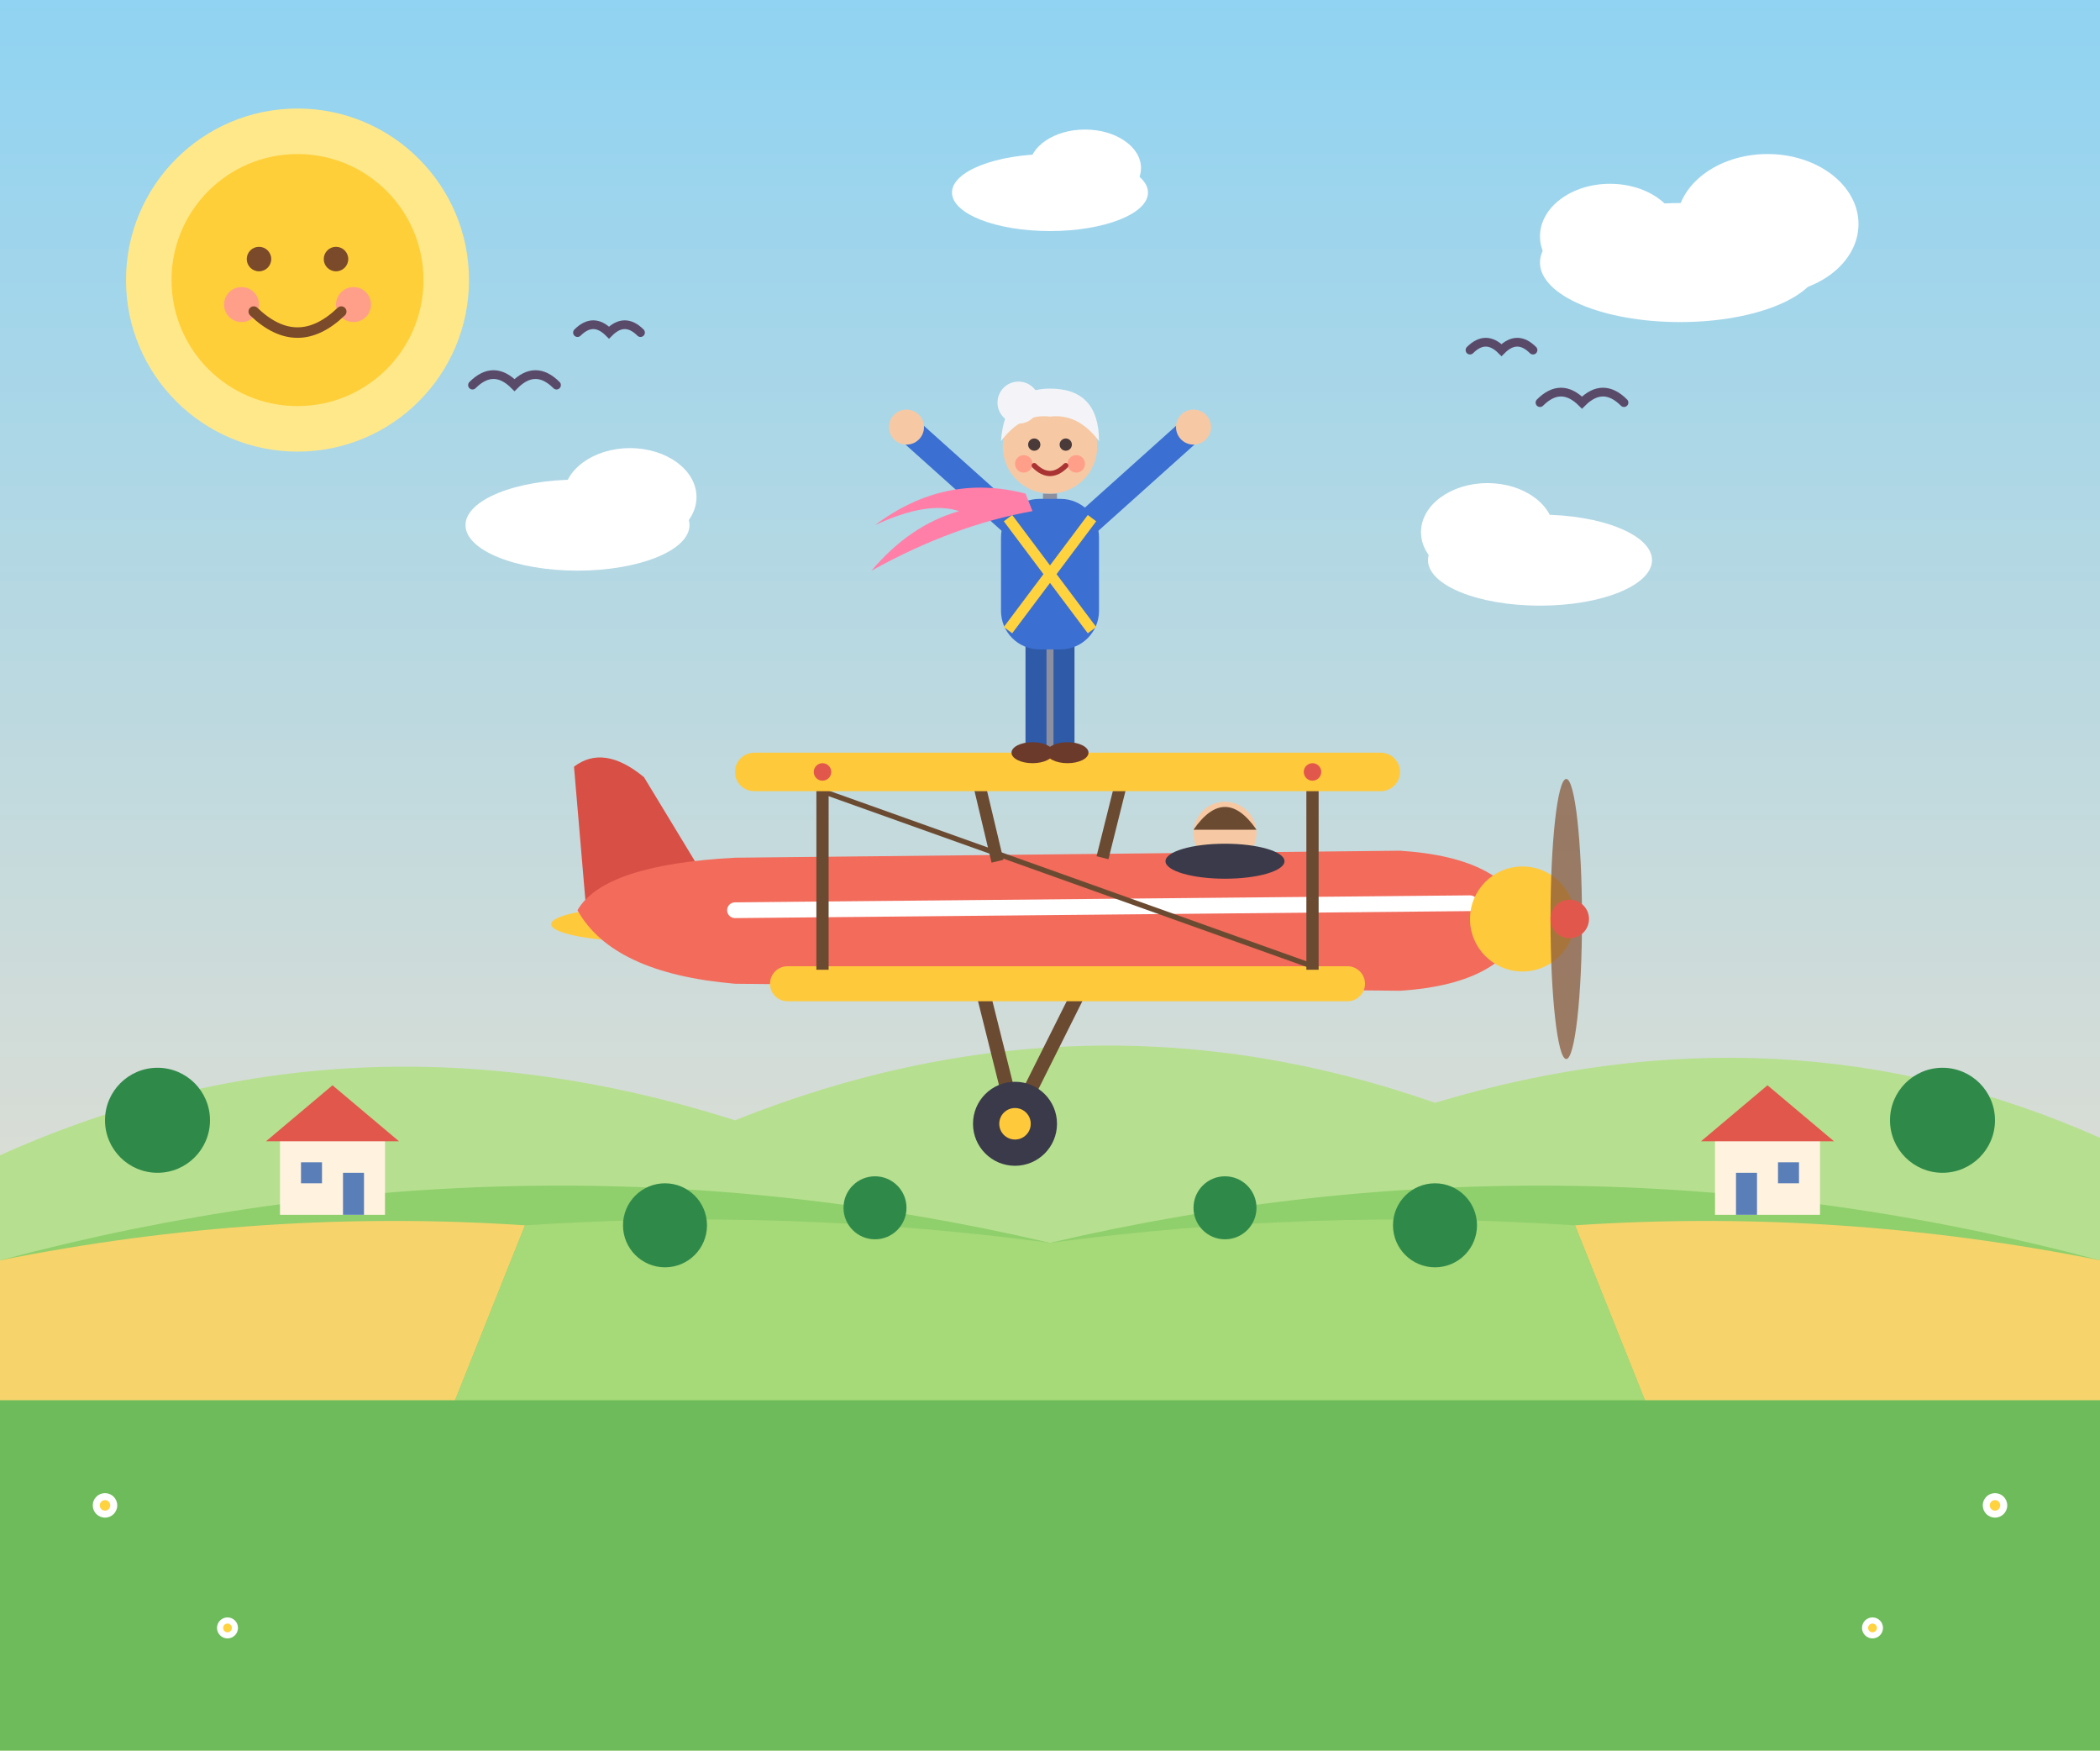
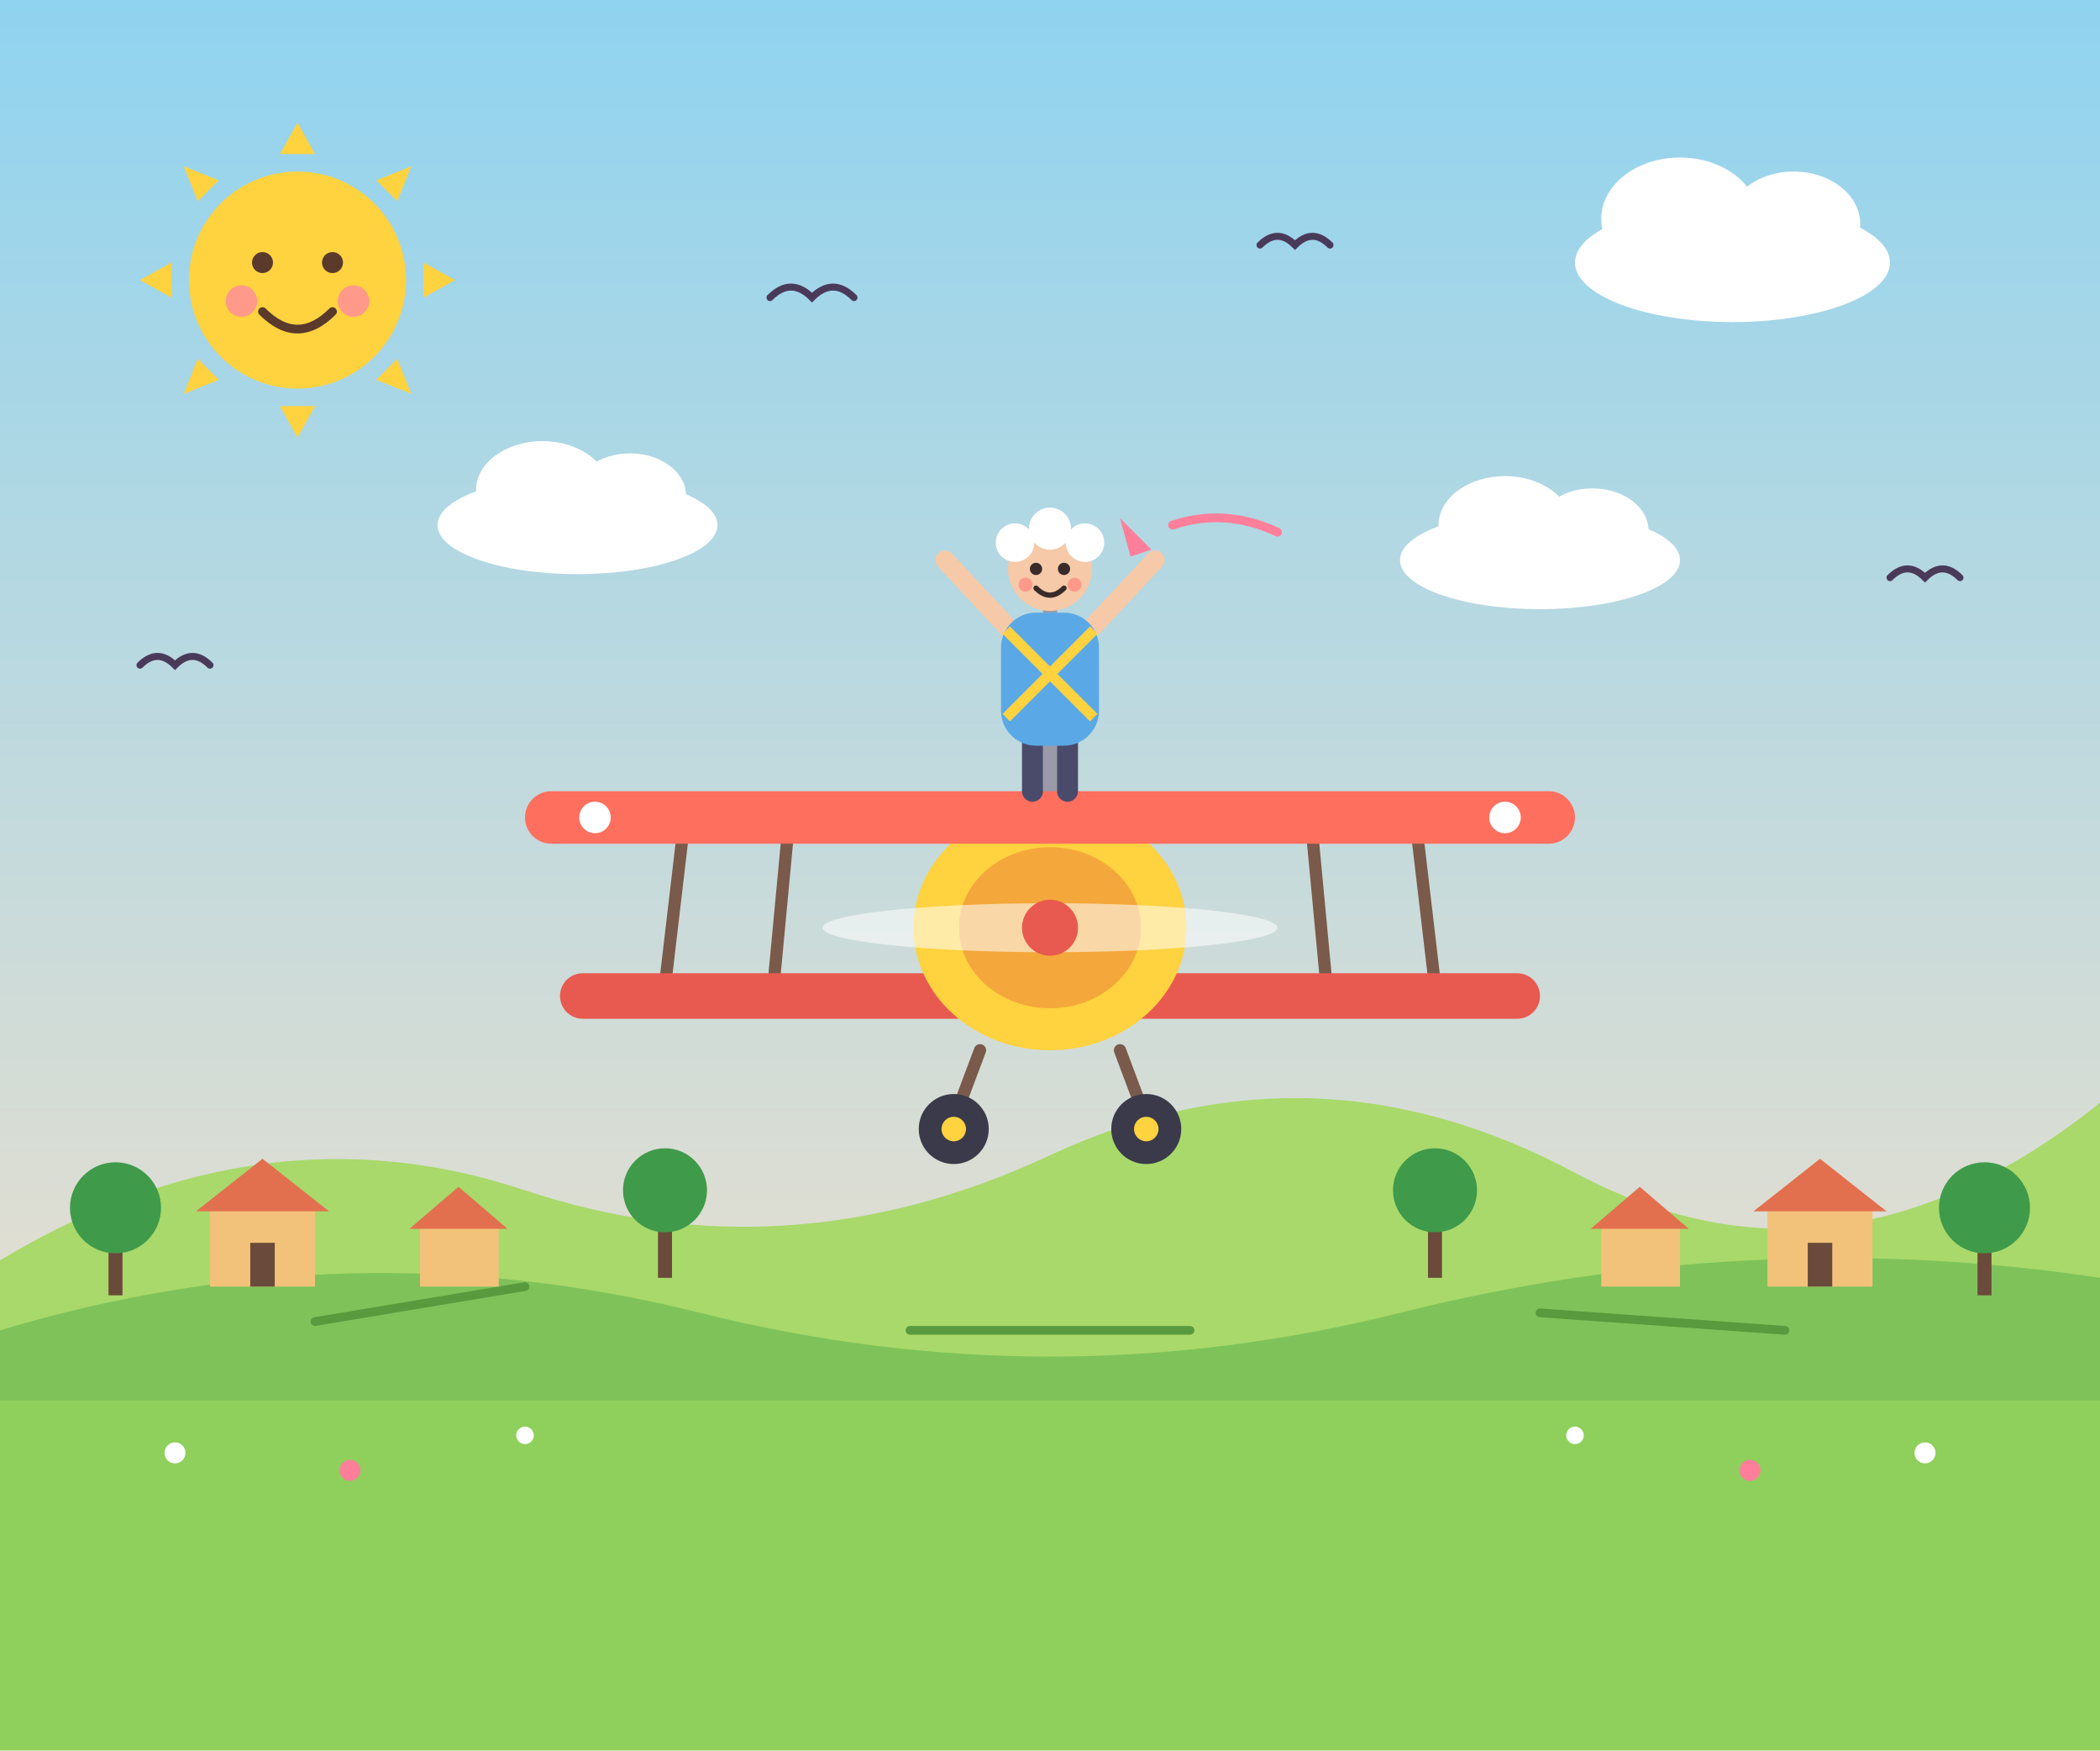
<svg xmlns="http://www.w3.org/2000/svg" viewBox="0 0 1200 1000" width="1200" height="1000">
  <defs>
    <linearGradient id="s" x1="0" y1="0" x2="0" y2="1">
-       <stop offset="0" stop-color="#8fd3f2" />
+       <stop offset="0" stop-color="#8fd3f0" />
      <stop offset="1" stop-color="#ffe2c6" />
    </linearGradient>
  </defs>
  <rect width="1200" height="1000" fill="url(#s)" />
-   <circle cx="170" cy="160" r="98" fill="#ffe88a" />
-   <circle cx="170" cy="160" r="72" fill="#ffcf3a" />
-   <circle cx="148" cy="148" r="7" fill="#7a4a2a" />
-   <circle cx="192" cy="148" r="7" fill="#7a4a2a" />
-   <circle cx="138" cy="174" r="10" fill="#ff9f8a" />
-   <circle cx="202" cy="174" r="10" fill="#ff9f8a" />
-   <path d="M145 178 Q170 202 195 178" fill="none" stroke="#7a4a2a" stroke-width="6" stroke-linecap="round" />
+   <g fill="#ffd23f">
+     <circle cx="170" cy="160" r="62" />
+     <path d="M170 70l10 18h-20zM170 250l10-18h-20zM80 160l18 10v-20zM260 160l-18 10v-20zM105 95l20 8-12 12zM235 95l-20 8 12 12zM105 225l20-8-12-12zM235 225l-20-8 12-12z" />
+   </g>
+   <circle cx="150" cy="150" r="6" fill="#5a3a2a" />
+   <circle cx="190" cy="150" r="6" fill="#5a3a2a" />
+   <circle cx="138" cy="172" r="9" fill="#ff9a8a" />
+   <circle cx="202" cy="172" r="9" fill="#ff9a8a" />
+   <path d="M150 178q20 20 40 0" stroke="#5a3a2a" stroke-width="5" fill="none" stroke-linecap="round" />
  <g fill="#fff">
-     <ellipse cx="960" cy="150" rx="80" ry="34" />
-     <ellipse cx="1010" cy="128" rx="52" ry="40" />
-     <ellipse cx="920" cy="135" rx="40" ry="30" />
-     <ellipse cx="330" cy="300" rx="64" ry="26" />
-     <ellipse cx="360" cy="284" rx="38" ry="28" />
-     <ellipse cx="880" cy="320" rx="64" ry="26" />
-     <ellipse cx="850" cy="304" rx="38" ry="28" />
-     <ellipse cx="600" cy="110" rx="56" ry="22" />
-     <ellipse cx="620" cy="96" rx="32" ry="22" />
+     <ellipse cx="990" cy="150" rx="90" ry="34" />
+     <ellipse cx="960" cy="125" rx="45" ry="35" />
+     <ellipse cx="1025" cy="128" rx="38" ry="30" />
+     <ellipse cx="330" cy="300" rx="80" ry="28" />
+     <ellipse cx="310" cy="280" rx="38" ry="28" />
+     <ellipse cx="360" cy="283" rx="32" ry="24" />
+     <ellipse cx="880" cy="320" rx="80" ry="28" />
+     <ellipse cx="860" cy="300" rx="38" ry="28" />
+     <ellipse cx="910" cy="303" rx="32" ry="24" />
  </g>
-   <g fill="none" stroke="#5a4a6a" stroke-width="5" stroke-linecap="round">
-     <path d="M270 220 q12 -12 24 0 q12 -12 24 0" />
-     <path d="M330 190 q9 -9 18 0 q9 -9 18 0" />
-     <path d="M880 230 q12 -12 24 0 q12 -12 24 0" />
-     <path d="M840 200 q9 -9 18 0 q9 -9 18 0" />
+   <g stroke="#4a3a5a" stroke-width="4" fill="none" stroke-linecap="round">
+     <path d="M440 170q12-12 24 0q12-12 24 0" />
+     <path d="M720 140q10-10 20 0q10-10 20 0" />
+     <path d="M1080 330q10-10 20 0q10-10 20 0" />
+     <path d="M80 380q10-10 20 0q10-10 20 0" />
  </g>
-   <path d="M0 660 Q200 570 420 640 Q620 560 820 630 Q1020 570 1200 650 L1200 1000 L0 1000Z" fill="#b6e08f" />
-   <path d="M0 720 Q300 640 600 710 Q900 640 1200 720 L1200 1000 L0 1000Z" fill="#8fcf6c" />
-   <path d="M0 720 Q150 690 300 700 L260 800 L0 800Z" fill="#f6d36b" />
-   <path d="M1200 720 Q1050 690 900 700 L940 800 L1200 800Z" fill="#f6d36b" />
-   <path d="M300 700 Q450 690 600 710 L600 800 L260 800Z" fill="#a6d978" />
-   <path d="M900 700 Q750 690 600 710 L600 800 L940 800Z" fill="#a6d978" />
-   <g fill="#2f8a4a">
-     <circle cx="90" cy="640" r="30" />
-     <circle cx="1110" cy="640" r="30" />
-     <circle cx="380" cy="700" r="24" />
-     <circle cx="820" cy="700" r="24" />
-     <circle cx="500" cy="690" r="18" />
-     <circle cx="700" cy="690" r="18" />
+   <path d="M0 720q150-90 300-40t300-20 300 10 300-40v170H0z" fill="#a8d96a" />
+   <path d="M0 760q200-60 400-10t400 0 400-20v80H0z" fill="#7fc25a" />
+   <path d="M180 755l120-20M520 760l160 0M880 750l140 10" stroke="#5a9a3e" stroke-width="5" stroke-linecap="round" />
+   <g fill="#f2c27a">
+     <rect x="120" y="690" width="60" height="45" />
+     <rect x="1010" y="690" width="60" height="45" />
+     <rect x="240" y="700" width="45" height="35" />
+     <rect x="915" y="700" width="45" height="35" />
  </g>
-   <g fill="#fff3e0">
-     <rect x="160" y="650" width="60" height="44" />
-     <rect x="980" y="650" width="60" height="44" />
+   <g fill="#e2704f">
+     <path d="M112 692l38-30 38 30z" />
+     <path d="M1002 692l38-30 38 30z" />
+     <path d="M234 702l28-24 28 24z" />
+     <path d="M909 702l28-24 28 24z" />
  </g>
-   <g fill="#e2574c">
-     <path d="M152 652 L190 620 L228 652Z" />
-     <path d="M972 652 L1010 620 L1048 652Z" />
+   <g fill="#6a4a3a">
+     <rect x="143" y="710" width="14" height="25" />
+     <rect x="1033" y="710" width="14" height="25" />
+     <rect x="62" y="700" width="8" height="40" />
+     <rect x="1130" y="700" width="8" height="40" />
+     <rect x="376" y="690" width="8" height="40" />
+     <rect x="816" y="690" width="8" height="40" />
  </g>
-   <g fill="#5a7fb8">
-     <rect x="172" y="664" width="12" height="12" />
-     <rect x="196" y="670" width="12" height="24" />
-     <rect x="1016" y="664" width="12" height="12" />
-     <rect x="992" y="670" width="12" height="24" />
+   <g fill="#3f9a4a">
+     <circle cx="66" cy="690" r="26" />
+     <circle cx="1134" cy="690" r="26" />
+     <circle cx="380" cy="680" r="24" />
+     <circle cx="820" cy="680" r="24" />
  </g>
-   <rect y="800" width="1200" height="200" fill="#6dbb5a" />
-   <path d="M335 520 L328 438 Q345 425 368 444 L405 505Z" fill="#d84f45" />
-   <ellipse cx="370" cy="528" rx="55" ry="10" fill="#ffc93c" />
-   <line x1="560" y1="560" x2="580" y2="640" stroke="#6b4a32" stroke-width="8" />
-   <line x1="620" y1="560" x2="580" y2="640" stroke="#6b4a32" stroke-width="8" />
-   <circle cx="580" cy="642" r="24" fill="#3a3a4a" />
-   <circle cx="580" cy="642" r="9" fill="#ffc93c" />
-   <path d="M330 520 Q345 494 420 490 L800 486 Q862 490 872 525 Q862 562 800 566 L420 562 Q350 556 330 520Z" fill="#f26b5b" />
-   <path d="M420 520 L840 516" stroke="#fff" stroke-width="9" stroke-linecap="round" />
-   <circle cx="870" cy="525" r="30" fill="#ffc93c" />
-   <ellipse cx="895" cy="525" rx="9" ry="80" fill="#8a5a3c" opacity=".75" />
-   <circle cx="897" cy="525" r="11" fill="#e2574c" />
-   <circle cx="700" cy="476" r="18" fill="#f6c9a4" />
-   <path d="M682 474 Q700 448 718 474Z" fill="#6b4a32" />
-   <ellipse cx="700" cy="492" rx="34" ry="10" fill="#3a3a4a" />
-   <rect x="440" y="552" width="340" height="20" rx="10" fill="#ffc93c" />
-   <g stroke="#6b4a32" stroke-width="7">
-     <line x1="470" y1="450" x2="470" y2="554" />
-     <line x1="750" y1="450" x2="750" y2="554" />
-     <line x1="470" y1="452" x2="750" y2="552" stroke-width="3" />
-     <line x1="560" y1="450" x2="570" y2="492" />
-     <line x1="640" y1="450" x2="630" y2="490" />
+   <rect x="0" y="800" width="1200" height="200" fill="#8fcf5c" />
+   <g fill="#fff">
+     <circle cx="100" cy="830" r="6" />
+     <circle cx="1100" cy="830" r="6" />
+     <circle cx="300" cy="820" r="5" />
+     <circle cx="900" cy="820" r="5" />
  </g>
-   <rect x="596" y="282" width="8" height="150" fill="#8c8fa0" />
-   <rect x="420" y="430" width="380" height="22" rx="11" fill="#ffc93c" />
-   <circle cx="470" cy="441" r="5" fill="#e2574c" />
-   <circle cx="750" cy="441" r="5" fill="#e2574c" />
-   <rect x="586" y="360" width="12" height="70" rx="5" fill="#2e5aa8" />
-   <rect x="602" y="360" width="12" height="70" rx="5" fill="#2e5aa8" />
-   <ellipse cx="590" cy="430" rx="12" ry="6" fill="#6b3a2a" />
-   <ellipse cx="610" cy="430" rx="12" ry="6" fill="#6b3a2a" />
-   <g stroke="#3b6fd1" stroke-width="15" stroke-linecap="round">
-     <line x1="580" y1="300" x2="522" y2="248" />
-     <line x1="620" y1="300" x2="678" y2="248" />
+   <g fill="#ff7f9a">
+     <circle cx="200" cy="840" r="6" />
+     <circle cx="1000" cy="840" r="6" />
  </g>
-   <circle cx="518" cy="244" r="10" fill="#f6c9a4" />
-   <circle cx="682" cy="244" r="10" fill="#f6c9a4" />
-   <rect x="572" y="285" width="56" height="86" rx="22" fill="#3b6fd1" />
-   <path d="M576 296 L624 360 M624 296 L576 360" stroke="#ffd23f" stroke-width="6" />
-   <path d="M586 282 Q540 270 500 300 Q530 286 548 292 Q520 300 498 326 Q545 300 590 292Z" fill="#ff7fa8" />
-   <circle cx="600" cy="255" r="27" fill="#f6c9a4" />
-   <path d="M572 252 Q574 222 600 222 Q628 222 628 252 Q616 236 600 238 Q584 236 572 252Z" fill="#f4f4f8" />
-   <circle cx="582" cy="230" r="12" fill="#f4f4f8" />
-   <circle cx="591" cy="254" r="3.5" fill="#4a3a3a" />
-   <circle cx="609" cy="254" r="3.5" fill="#4a3a3a" />
-   <circle cx="585" cy="265" r="5" fill="#ff9f8a" />
-   <circle cx="615" cy="265" r="5" fill="#ff9f8a" />
-   <path d="M591 266 Q600 275 609 266" fill="none" stroke="#a33" stroke-width="3" stroke-linecap="round" />
+   <g stroke="#7a5a4a" stroke-width="7" stroke-linecap="round">
+     <path d="M390 478l-10 85M810 478l10 85M450 478l-8 85M750 478l8 85M560 600l-15 40M640 600l15 40" />
+     <path d="M600 330v125" stroke="#9a9aa8" stroke-width="8" />
+   </g>
+   <rect x="320" y="556" width="560" height="26" rx="13" fill="#e85a4f" />
+   <ellipse cx="600" cy="530" rx="78" ry="70" fill="#ffd23f" />
+   <ellipse cx="600" cy="530" rx="52" ry="46" fill="#f4a73a" />
+   <ellipse cx="600" cy="530" rx="130" ry="14" fill="#fff" opacity=".55" />
+   <circle cx="600" cy="530" r="16" fill="#e85a4f" />
+   <circle cx="545" cy="645" r="20" fill="#3a3a4a" />
+   <circle cx="655" cy="645" r="20" fill="#3a3a4a" />
+   <circle cx="545" cy="645" r="7" fill="#ffd23f" />
+   <circle cx="655" cy="645" r="7" fill="#ffd23f" />
+   <rect x="300" y="452" width="600" height="30" rx="15" fill="#ff6f5e" />
+   <circle cx="340" cy="467" r="9" fill="#fff" />
+   <circle cx="860" cy="467" r="9" fill="#fff" />
+   <g stroke="#f6c9a8" stroke-width="11" stroke-linecap="round">
+     <path d="M582 365l-42-45M618 365l42-45" />
+   </g>
+   <g stroke="#4a4a6a" stroke-width="12" stroke-linecap="round">
+     <path d="M590 418v34M610 418v34" />
+   </g>
+   <rect x="572" y="350" width="56" height="76" rx="20" fill="#5aa9e6" />
+   <path d="M575 360l50 50M625 360l-50 50" stroke="#ffd23f" stroke-width="6" />
+   <circle cx="600" cy="325" r="24" fill="#f6c9a8" />
  <g fill="#fff">
-     <circle cx="60" cy="860" r="7" />
-     <circle cx="1140" cy="860" r="7" />
-     <circle cx="130" cy="930" r="6" />
-     <circle cx="1070" cy="930" r="6" />
+     <circle cx="580" cy="310" r="11" />
+     <circle cx="600" cy="302" r="12" />
+     <circle cx="620" cy="310" r="11" />
  </g>
-   <g fill="#ffd23f">
-     <circle cx="60" cy="860" r="3" />
-     <circle cx="1140" cy="860" r="3" />
-     <circle cx="130" cy="930" r="2.5" />
-     <circle cx="1070" cy="930" r="2.5" />
-   </g>
+   <circle cx="592" cy="325" r="3.5" fill="#3a2a2a" />
+   <circle cx="608" cy="325" r="3.5" fill="#3a2a2a" />
+   <circle cx="586" cy="334" r="4" fill="#ff9a8a" />
+   <circle cx="614" cy="334" r="4" fill="#ff9a8a" />
+   <path d="M592 336q8 8 16 0" stroke="#3a2a2a" stroke-width="3" fill="none" stroke-linecap="round" />
+   <path d="M640 296l18 18-12 4z" fill="#ff7f9a" />
+   <path d="M670 300q30-10 60 4" stroke="#ff7f9a" stroke-width="5" fill="none" stroke-linecap="round" />
</svg>
